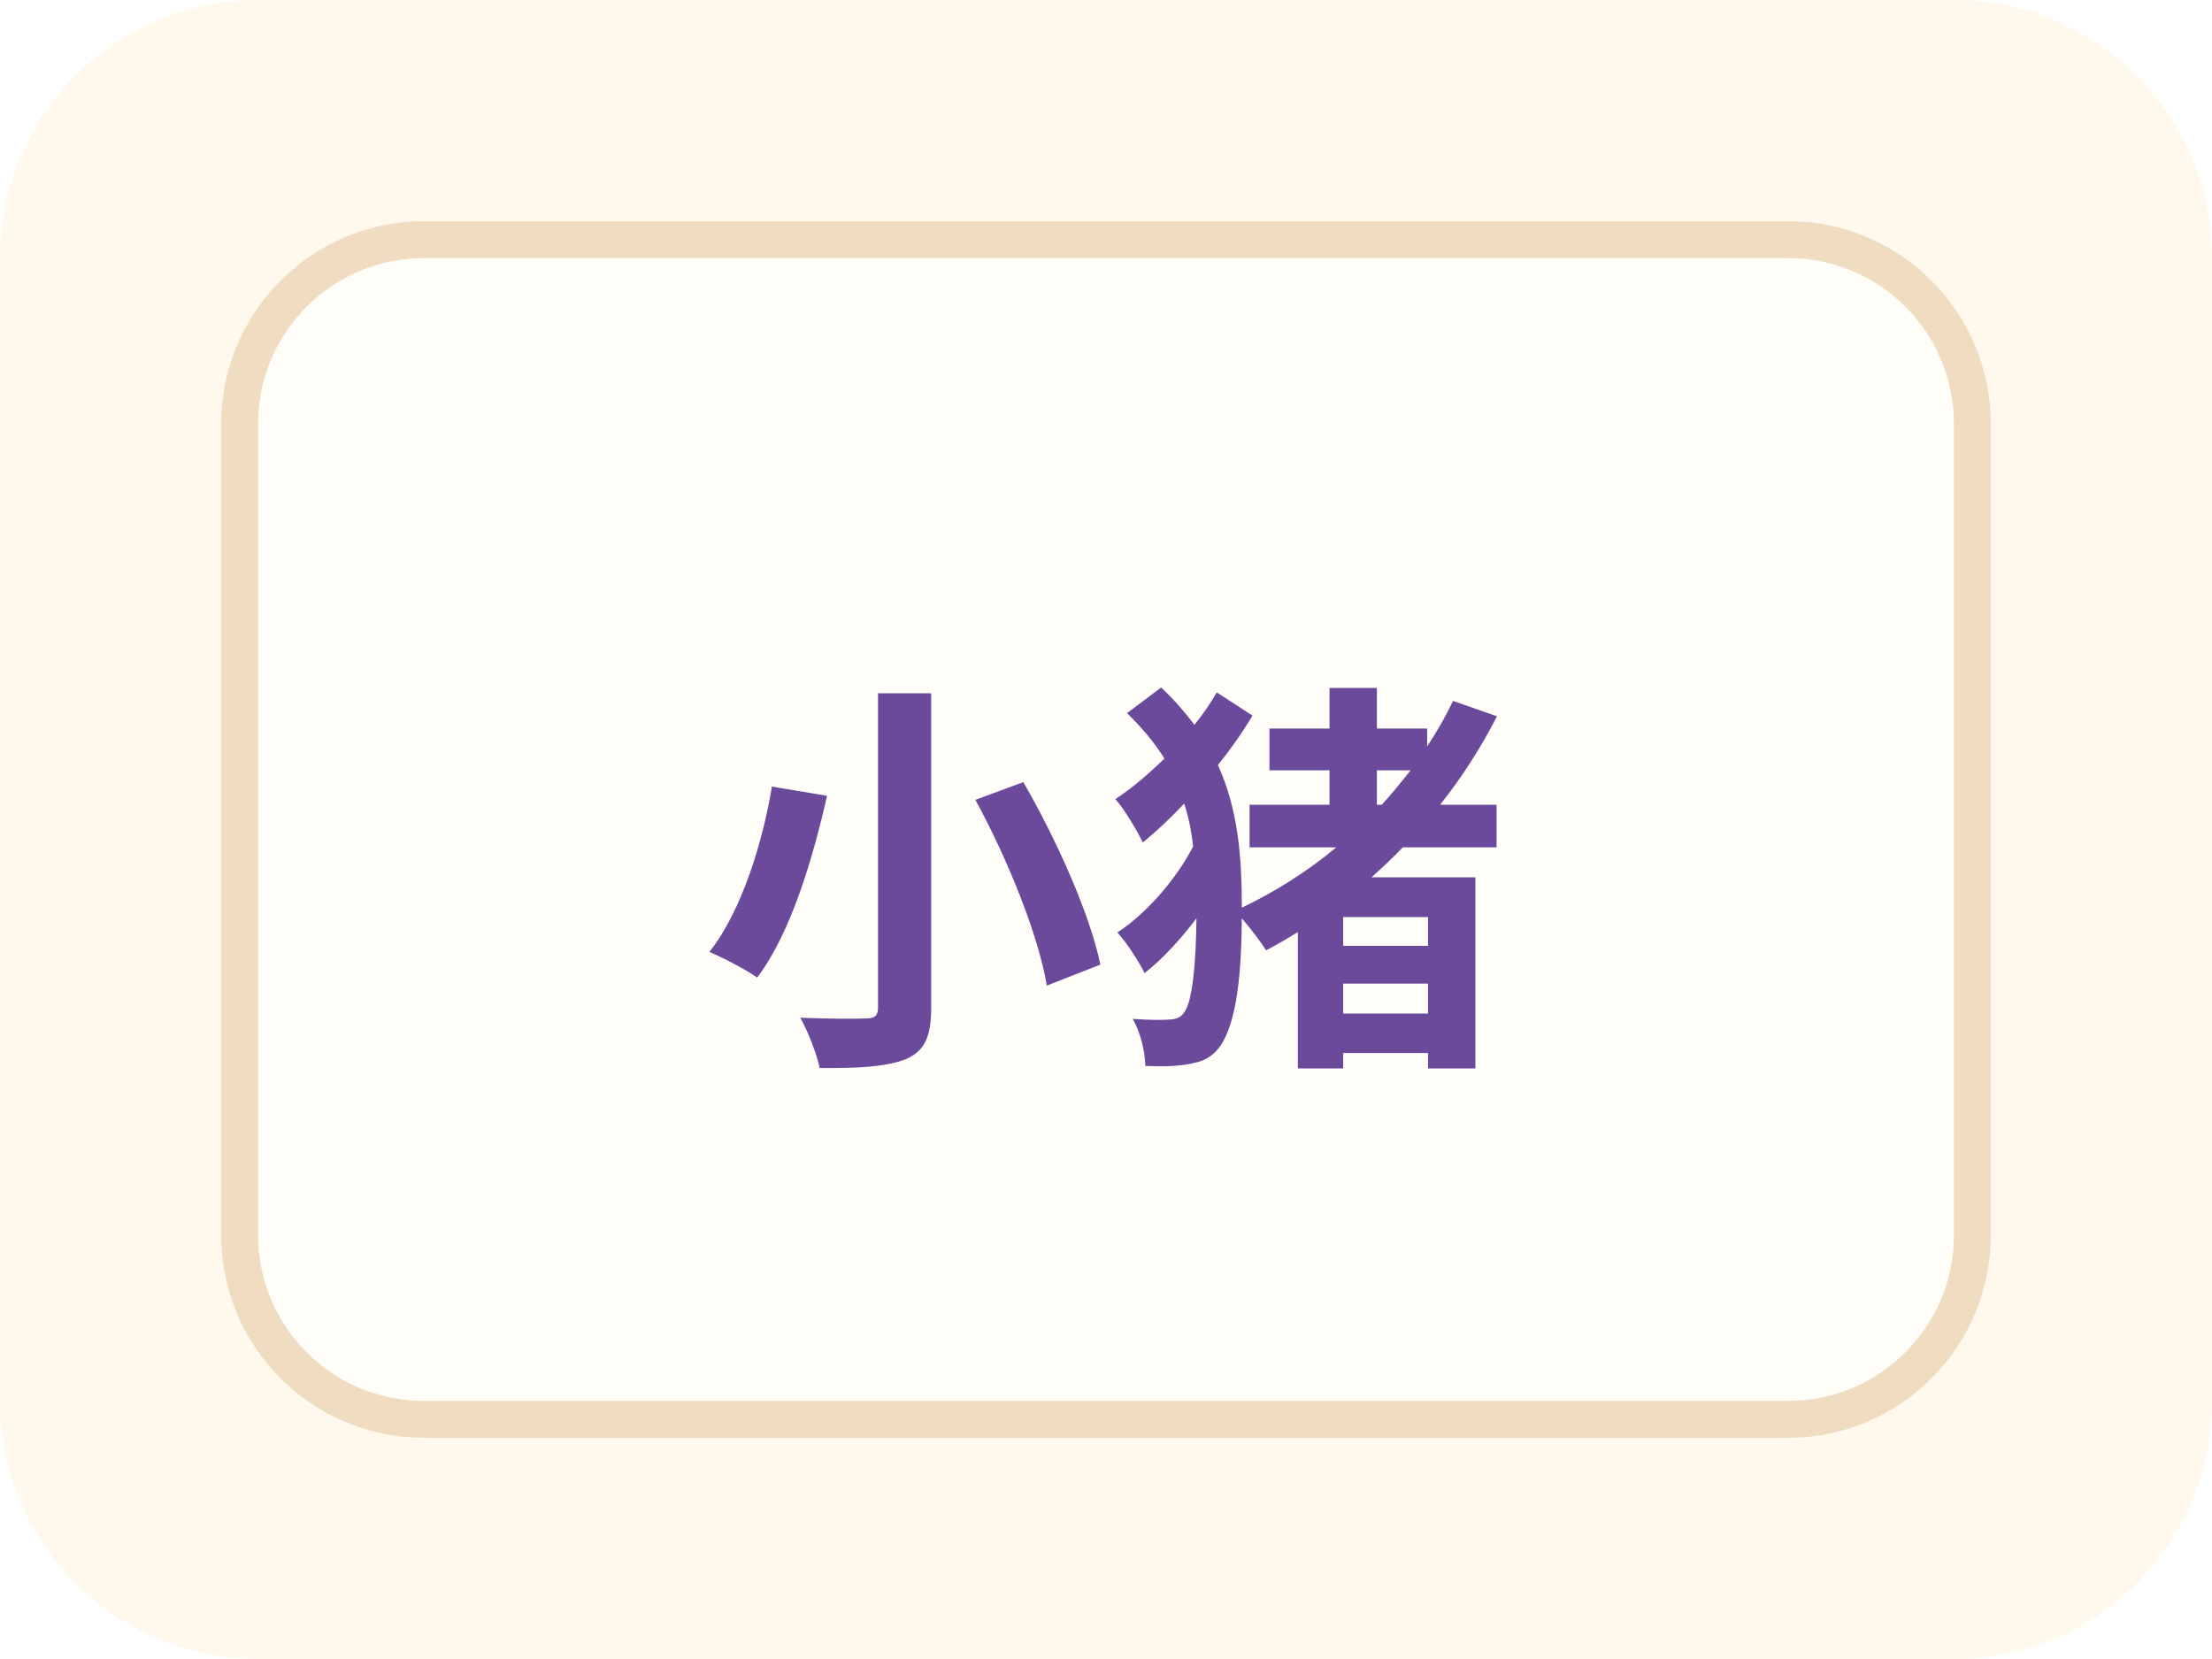
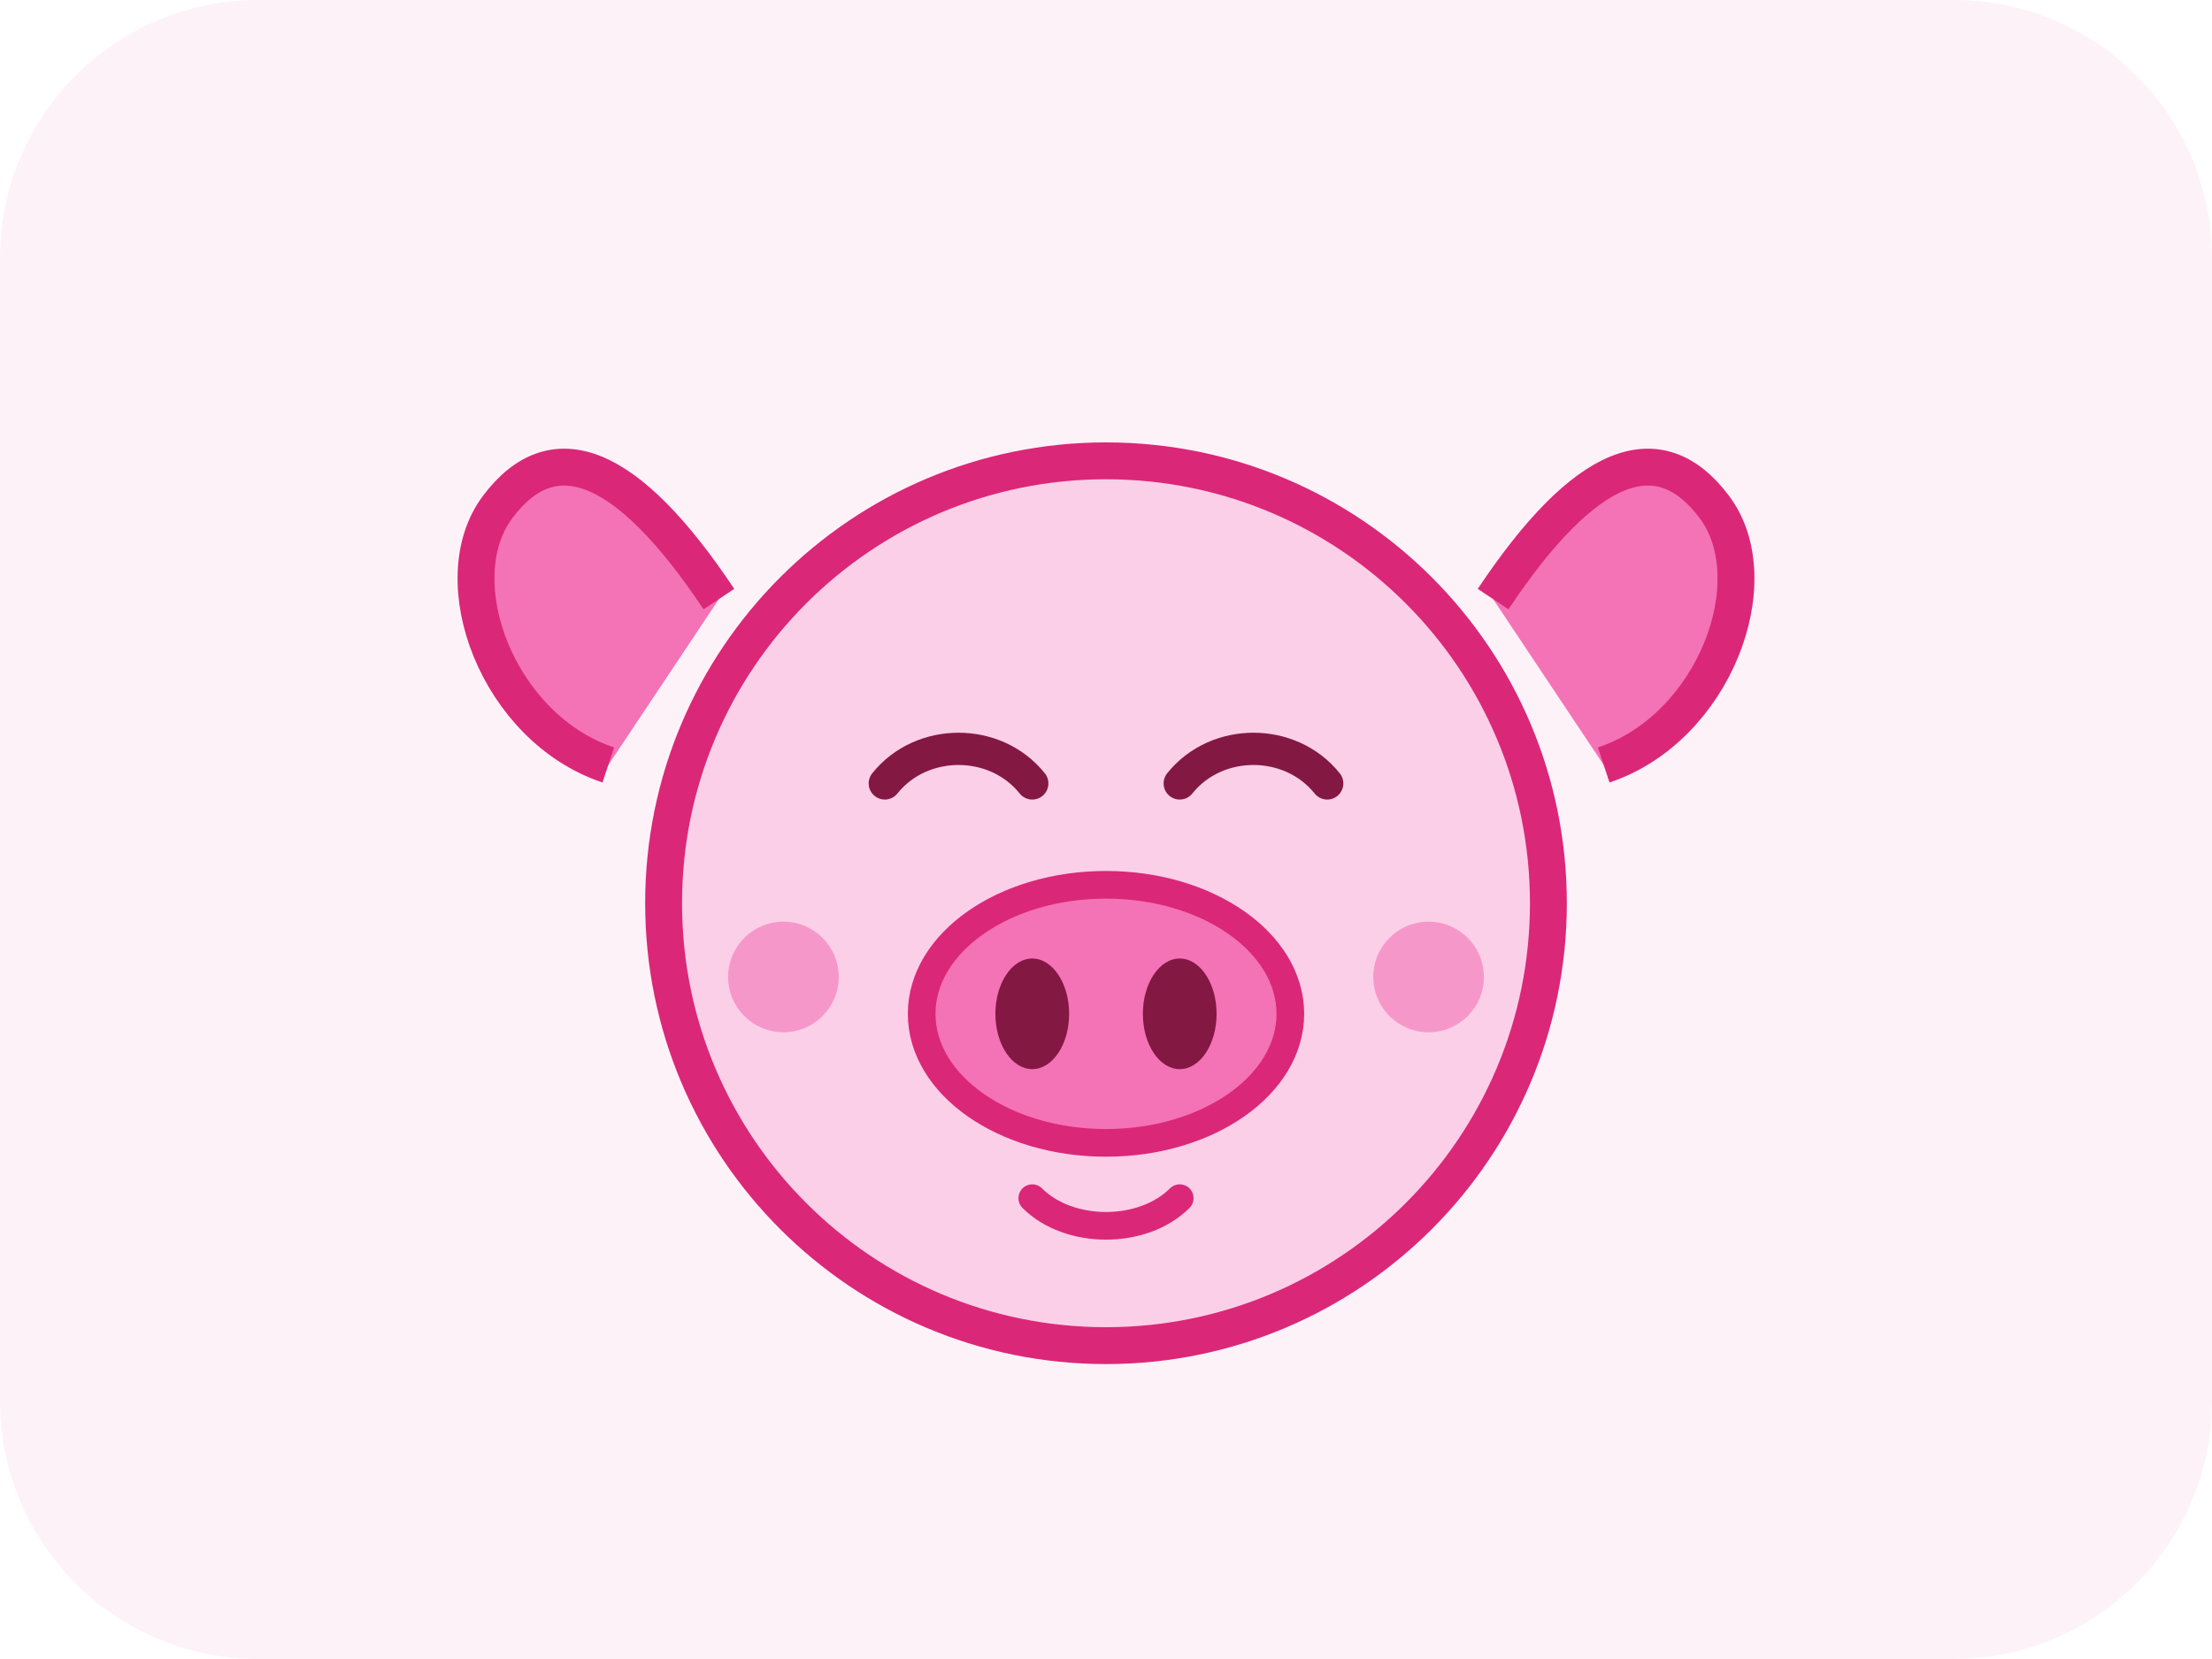
- <svg xmlns="http://www.w3.org/2000/svg" viewBox="0 0 240 180" role="img" aria-label="小猪">
-   <rect width="240" height="180" rx="28" fill="#fff8ec" />
-   <rect x="26" y="26" width="188" height="128" rx="20" fill="#fffdf8" stroke="#f0dcc0" stroke-width="4" />
-   <text x="120" y="112" text-anchor="middle" font-family="KaiTi, STKaiti, 'Songti SC', serif" font-size="44" font-weight="700" fill="#6b4a9c">小猪</text>
+ <svg xmlns="http://www.w3.org/2000/svg" viewBox="0 0 240 180">
+   <rect width="240" height="180" rx="28" fill="#fdf2f8" />
+   <path d="M78 65c-10-15-18-18-24-10s0 24 12 28M162 65c10-15 18-18 24-10s0 24-12 28" fill="#f472b6" stroke="#db2777" stroke-width="4" />
+   <circle cx="120" cy="98" r="48" fill="#fbcfe8" stroke="#db2777" stroke-width="4" />
+   <path d="M96 85c4-5 12-5 16 0M128 85c4-5 12-5 16 0" stroke="#831843" stroke-width="3.5" stroke-linecap="round" fill="none" />
+   <ellipse cx="120" cy="110" rx="20" ry="14" fill="#f472b6" stroke="#db2777" stroke-width="3" />
+   <ellipse cx="112" cy="110" rx="4" ry="6" fill="#831843" />
+   <ellipse cx="128" cy="110" rx="4" ry="6" fill="#831843" />
+   <circle cx="85" cy="106" r="6" fill="#f472b6" opacity="0.6" />
+   <circle cx="155" cy="106" r="6" fill="#f472b6" opacity="0.6" />
+   <path d="M112 130c4 4 12 4 16 0" stroke="#db2777" stroke-width="3" stroke-linecap="round" fill="none" />
</svg>
